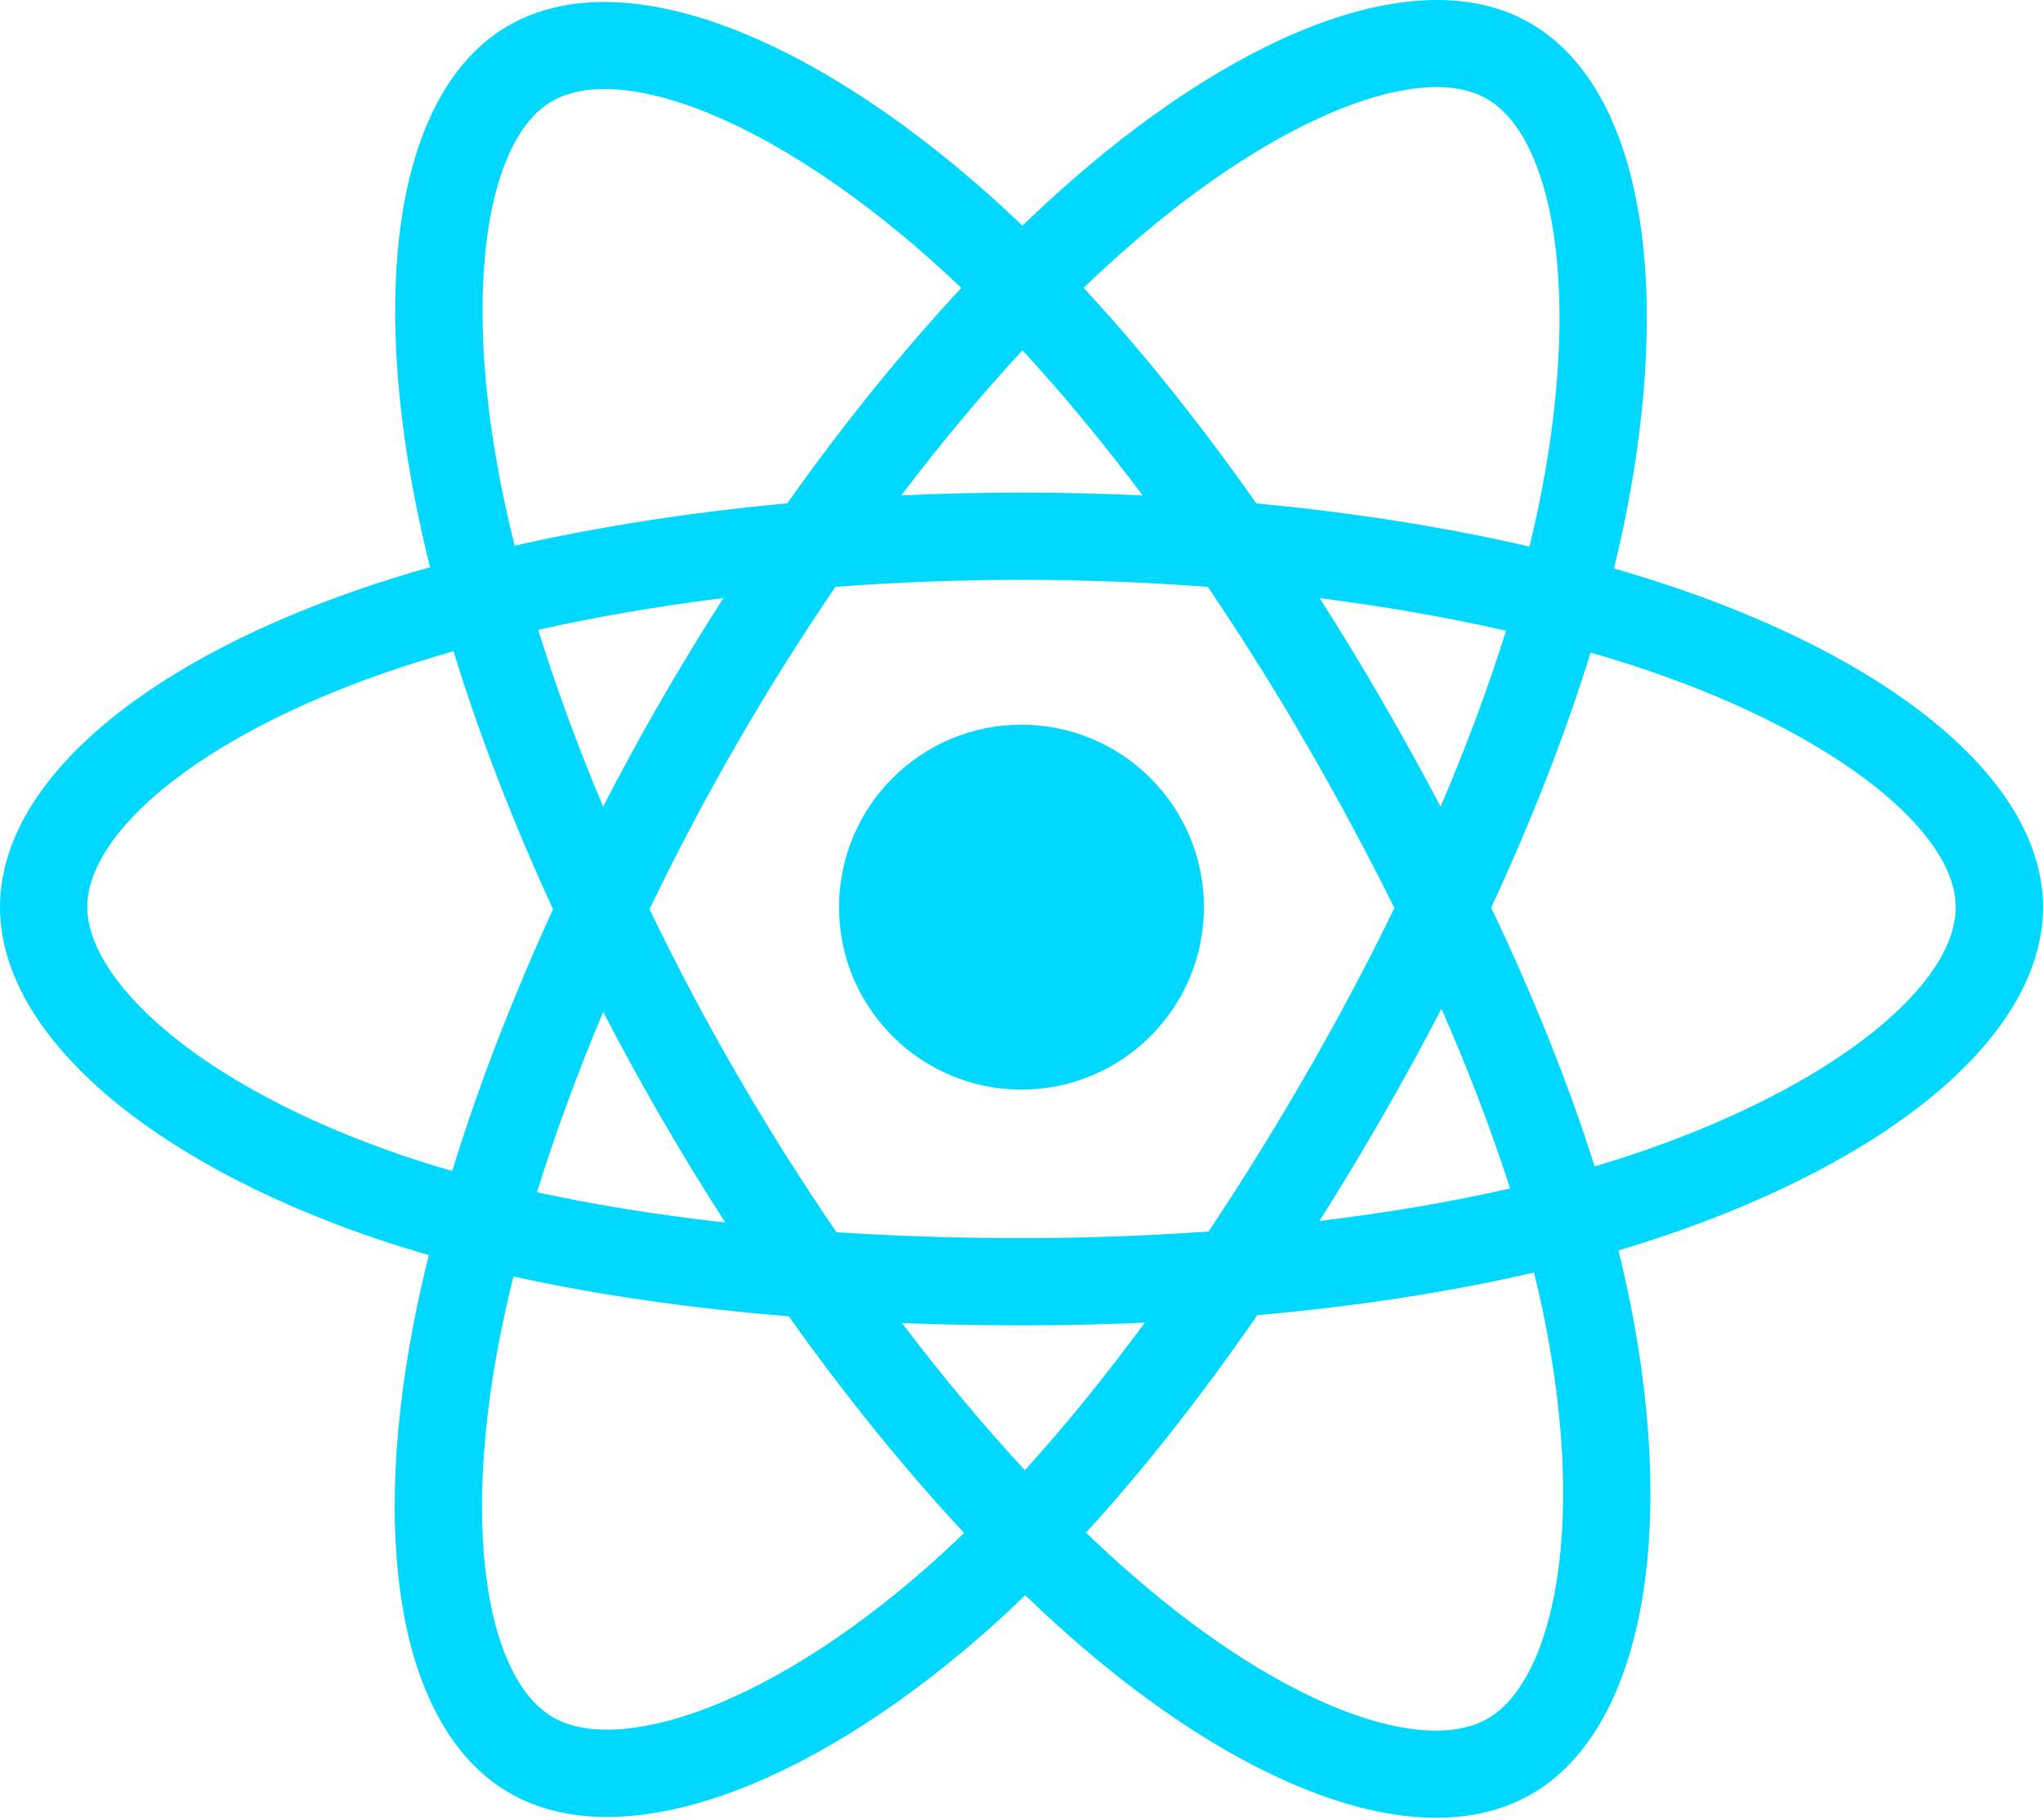
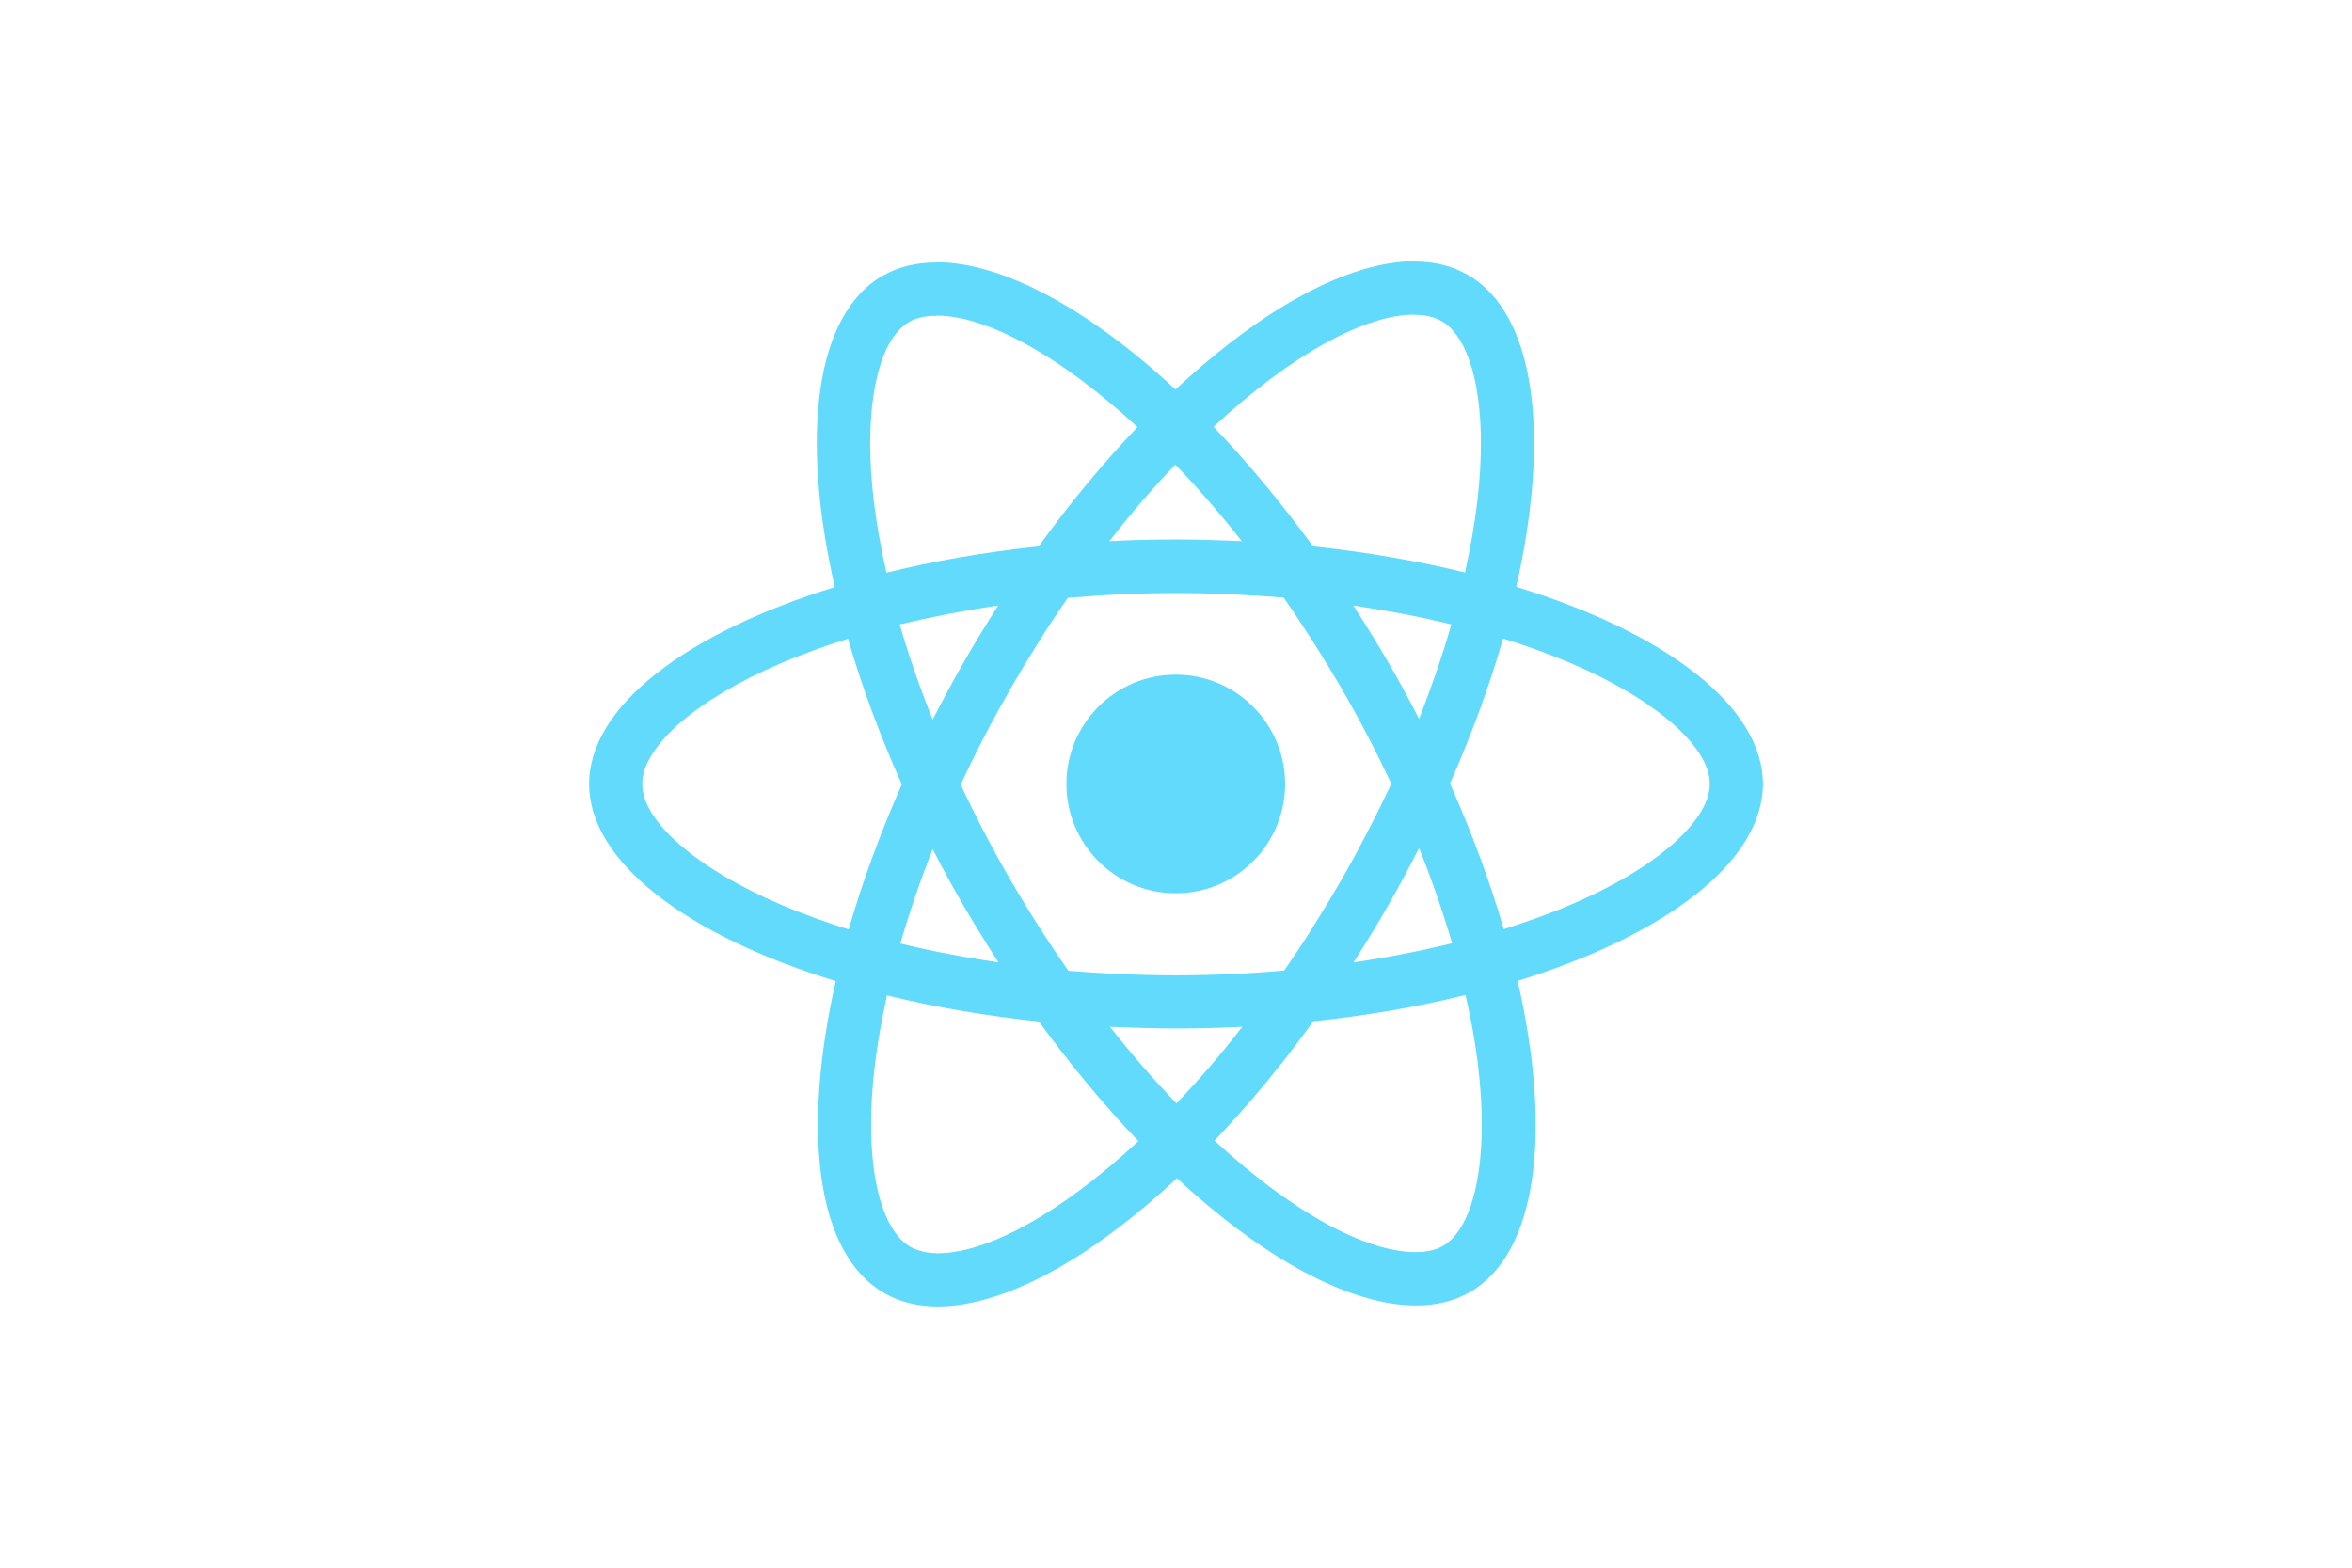
- <svg xmlns="http://www.w3.org/2000/svg" aria-hidden="true" role="img" class="iconify iconify--logos" width="35.93" height="32" preserveAspectRatio="xMidYMid meet" viewBox="0 0 256 228">
-   <path fill="#00D8FF" d="M210.483 73.824a171.49 171.49 0 0 0-8.24-2.597c.465-1.9.893-3.777 1.273-5.621c6.238-30.281 2.16-54.676-11.769-62.708c-13.355-7.7-35.196.329-57.254 19.526a171.23 171.23 0 0 0-6.375 5.848a155.866 155.866 0 0 0-4.241-3.917C100.759 3.829 77.587-4.822 63.673 3.233C50.33 10.957 46.379 33.89 51.995 62.588a170.974 170.974 0 0 0 1.892 8.48c-3.28.932-6.445 1.924-9.474 2.98C17.309 83.498 0 98.307 0 113.668c0 15.865 18.582 31.778 46.812 41.427a145.52 145.52 0 0 0 6.921 2.165a167.467 167.467 0 0 0-2.01 9.138c-5.354 28.2-1.173 50.591 12.134 58.266c13.744 7.926 36.812-.22 59.273-19.855a145.567 145.567 0 0 0 5.342-4.923a168.064 168.064 0 0 0 6.92 6.314c21.758 18.722 43.246 26.282 56.54 18.586c13.731-7.949 18.194-32.003 12.4-61.268a145.016 145.016 0 0 0-1.535-6.842c1.62-.48 3.21-.974 4.76-1.488c29.348-9.723 48.443-25.443 48.443-41.52c0-15.417-17.868-30.326-45.517-39.844Zm-6.365 70.984c-1.4.463-2.836.91-4.3 1.345c-3.24-10.257-7.612-21.163-12.963-32.432c5.106-11 9.31-21.767 12.459-31.957c2.619.758 5.16 1.557 7.61 2.4c23.69 8.156 38.14 20.213 38.14 29.504c0 9.896-15.606 22.743-40.946 31.14Zm-10.514 20.834c2.562 12.94 2.927 24.64 1.23 33.787c-1.524 8.219-4.59 13.698-8.382 15.893c-8.067 4.67-25.32-1.4-43.927-17.412a156.726 156.726 0 0 1-6.437-5.87c7.214-7.889 14.423-17.06 21.459-27.246c12.376-1.098 24.068-2.894 34.671-5.345a134.17 134.17 0 0 1 1.386 6.193ZM87.276 214.515c-7.882 2.783-14.16 2.863-17.955.675c-8.075-4.657-11.432-22.636-6.853-46.752a156.923 156.923 0 0 1 1.869-8.499c10.486 2.32 22.093 3.988 34.498 4.994c7.084 9.967 14.501 19.128 21.976 27.15a134.668 134.668 0 0 1-4.877 4.492c-9.933 8.682-19.886 14.842-28.658 17.94ZM50.35 144.747c-12.483-4.267-22.792-9.812-29.858-15.863c-6.35-5.437-9.555-10.836-9.555-15.216c0-9.322 13.897-21.212 37.076-29.293c2.813-.98 5.757-1.905 8.812-2.773c3.204 10.42 7.406 21.315 12.477 32.332c-5.137 11.18-9.399 22.249-12.634 32.792a134.718 134.718 0 0 1-6.318-1.979Zm12.378-84.26c-4.811-24.587-1.616-43.134 6.425-47.789c8.564-4.958 27.502 2.111 47.463 19.835a144.318 144.318 0 0 1 3.841 3.545c-7.438 7.987-14.787 17.08-21.808 26.988c-12.04 1.116-23.565 2.908-34.161 5.309a160.342 160.342 0 0 1-1.76-7.887Zm110.427 27.268a347.8 347.8 0 0 0-7.785-12.803c8.168 1.033 15.994 2.404 23.343 4.08c-2.206 7.072-4.956 14.465-8.193 22.045a381.151 381.151 0 0 0-7.365-13.322Zm-45.032-43.861c5.044 5.465 10.096 11.566 15.065 18.186a322.04 322.04 0 0 0-30.257-.006c4.974-6.559 10.069-12.652 15.192-18.18ZM82.802 87.83a323.167 323.167 0 0 0-7.227 13.238c-3.184-7.553-5.909-14.98-8.134-22.152c7.304-1.634 15.093-2.97 23.209-3.984a321.524 321.524 0 0 0-7.848 12.897Zm8.081 65.352c-8.385-.936-16.291-2.203-23.593-3.793c2.26-7.3 5.045-14.885 8.298-22.6a321.187 321.187 0 0 0 7.257 13.246c2.594 4.48 5.28 8.868 8.038 13.147Zm37.542 31.03c-5.184-5.592-10.354-11.779-15.403-18.433c4.902.192 9.899.29 14.978.29c5.218 0 10.376-.117 15.453-.343c-4.985 6.774-10.018 12.97-15.028 18.486Zm52.198-57.817c3.422 7.8 6.306 15.345 8.596 22.52c-7.422 1.694-15.436 3.058-23.88 4.071a382.417 382.417 0 0 0 7.859-13.026a347.403 347.403 0 0 0 7.425-13.565Zm-16.898 8.101a358.557 358.557 0 0 1-12.281 19.815a329.4 329.4 0 0 1-23.444.823c-7.967 0-15.716-.248-23.178-.732a310.202 310.202 0 0 1-12.513-19.846h.001a307.41 307.41 0 0 1-10.923-20.627a310.278 310.278 0 0 1 10.89-20.637l-.001.001a307.318 307.318 0 0 1 12.413-19.761c7.613-.576 15.42-.876 23.31-.876H128c7.926 0 15.743.303 23.354.883a329.357 329.357 0 0 1 12.335 19.695a358.489 358.489 0 0 1 11.036 20.54a329.472 329.472 0 0 1-11 20.722Zm22.56-122.124c8.572 4.944 11.906 24.881 6.52 51.026c-.344 1.668-.73 3.367-1.15 5.09c-10.622-2.452-22.155-4.275-34.23-5.408c-7.034-10.017-14.323-19.124-21.64-27.008a160.789 160.789 0 0 1 5.888-5.4c18.9-16.447 36.564-22.941 44.612-18.3ZM128 90.808c12.625 0 22.86 10.235 22.86 22.86s-10.235 22.86-22.86 22.86s-22.86-10.235-22.86-22.86s10.235-22.86 22.86-22.86Z" />
+ <svg xmlns="http://www.w3.org/2000/svg" height="800" width="1200" viewBox="-73.59 -109.225 637.78 655.35">
+   <g transform="translate(-175.7 -78)" fill="#61DAFB">
+     <path d="M666.3 296.5c0-32.5-40.7-63.3-103.1-82.4 14.4-63.6 8-114.2-20.2-130.4-6.5-3.8-14.1-5.6-22.4-5.6v22.3c4.6 0 8.3.9 11.4 2.6 13.6 7.8 19.5 37.5 14.9 75.7-1.1 9.4-2.9 19.3-5.1 29.4-19.6-4.8-41-8.5-63.5-10.9-13.5-18.5-27.5-35.3-41.6-50 32.6-30.3 63.2-46.9 84-46.9V78c-27.5 0-63.5 19.6-99.9 53.6-36.4-33.8-72.4-53.2-99.9-53.2v22.3c20.7 0 51.4 16.5 84 46.6-14 14.7-28 31.4-41.3 49.9-22.6 2.4-44 6.1-63.6 11-2.3-10-4-19.7-5.2-29-4.7-38.2 1.1-67.9 14.6-75.8 3-1.8 6.9-2.6 11.5-2.6V78.5c-8.4 0-16 1.8-22.6 5.6-28.1 16.2-34.4 66.7-19.9 130.1-62.2 19.2-102.7 49.9-102.7 82.3 0 32.5 40.7 63.3 103.1 82.4-14.4 63.6-8 114.2 20.2 130.4 6.5 3.8 14.1 5.6 22.5 5.6 27.5 0 63.5-19.6 99.9-53.6 36.4 33.8 72.4 53.2 99.9 53.2 8.4 0 16-1.8 22.6-5.6 28.1-16.2 34.4-66.7 19.9-130.1 62-19.1 102.5-49.9 102.5-82.3zm-130.2-66.7c-3.7 12.9-8.3 26.2-13.5 39.5-4.1-8-8.4-16-13.1-24-4.6-8-9.5-15.8-14.4-23.4 14.2 2.1 27.9 4.7 41 7.9zm-45.8 106.5c-7.8 13.5-15.8 26.3-24.1 38.2-14.9 1.3-30 2-45.2 2-15.1 0-30.2-.7-45-1.9-8.3-11.9-16.4-24.6-24.2-38-7.6-13.1-14.5-26.4-20.8-39.8 6.2-13.4 13.2-26.8 20.7-39.9 7.8-13.5 15.8-26.3 24.1-38.2 14.9-1.3 30-2 45.2-2 15.1 0 30.2.7 45 1.9 8.3 11.9 16.4 24.6 24.2 38 7.6 13.1 14.5 26.4 20.8 39.8-6.3 13.4-13.2 26.8-20.7 39.9zm32.3-13c5.4 13.4 10 26.8 13.8 39.8-13.1 3.2-26.9 5.9-41.2 8 4.9-7.7 9.8-15.6 14.4-23.7 4.6-8 8.9-16.1 13-24.1zM421.2 430c-9.3-9.6-18.6-20.3-27.8-32 9 .4 18.2.7 27.5.7 9.4 0 18.7-.2 27.8-.7-9 11.7-18.3 22.4-27.5 32zm-74.4-58.9c-14.2-2.1-27.9-4.7-41-7.9 3.7-12.9 8.3-26.2 13.5-39.5 4.1 8 8.4 16 13.1 24 4.7 8 9.5 15.8 14.4 23.4zM420.7 163c9.3 9.6 18.6 20.3 27.8 32-9-.4-18.2-.7-27.5-.7-9.4 0-18.7.2-27.8.7 9-11.7 18.3-22.4 27.5-32zm-74 58.9c-4.9 7.7-9.8 15.6-14.4 23.7-4.6 8-8.9 16-13 24-5.4-13.4-10-26.8-13.8-39.8 13.1-3.1 26.9-5.8 41.2-7.9zm-90.5 125.2c-35.4-15.1-58.3-34.9-58.3-50.6 0-15.7 22.9-35.6 58.3-50.6 8.6-3.7 18-7 27.7-10.1 5.7 19.6 13.2 40 22.5 60.9-9.2 20.8-16.6 41.1-22.2 60.6-9.9-3.1-19.3-6.5-28-10.2zM310 490c-13.6-7.8-19.5-37.5-14.9-75.7 1.1-9.4 2.9-19.3 5.1-29.4 19.6 4.8 41 8.5 63.5 10.9 13.5 18.5 27.5 35.3 41.6 50-32.6 30.3-63.2 46.9-84 46.9-4.5-.1-8.3-1-11.3-2.7zm237.2-76.2c4.7 38.2-1.1 67.9-14.6 75.8-3 1.8-6.9 2.6-11.5 2.6-20.7 0-51.4-16.5-84-46.6 14-14.7 28-31.4 41.3-49.9 22.6-2.4 44-6.1 63.6-11 2.3 10.1 4.1 19.8 5.2 29.1zm38.5-66.7c-8.6 3.7-18 7-27.7 10.1-5.7-19.6-13.2-40-22.5-60.9 9.2-20.8 16.6-41.1 22.2-60.6 9.9 3.1 19.3 6.5 28.1 10.2 35.4 15.1 58.3 34.9 58.3 50.6-.1 15.7-23 35.6-58.4 50.6z" />
+     <circle r="45.7" cy="296.5" cx="420.9" />
+   </g>
</svg>
